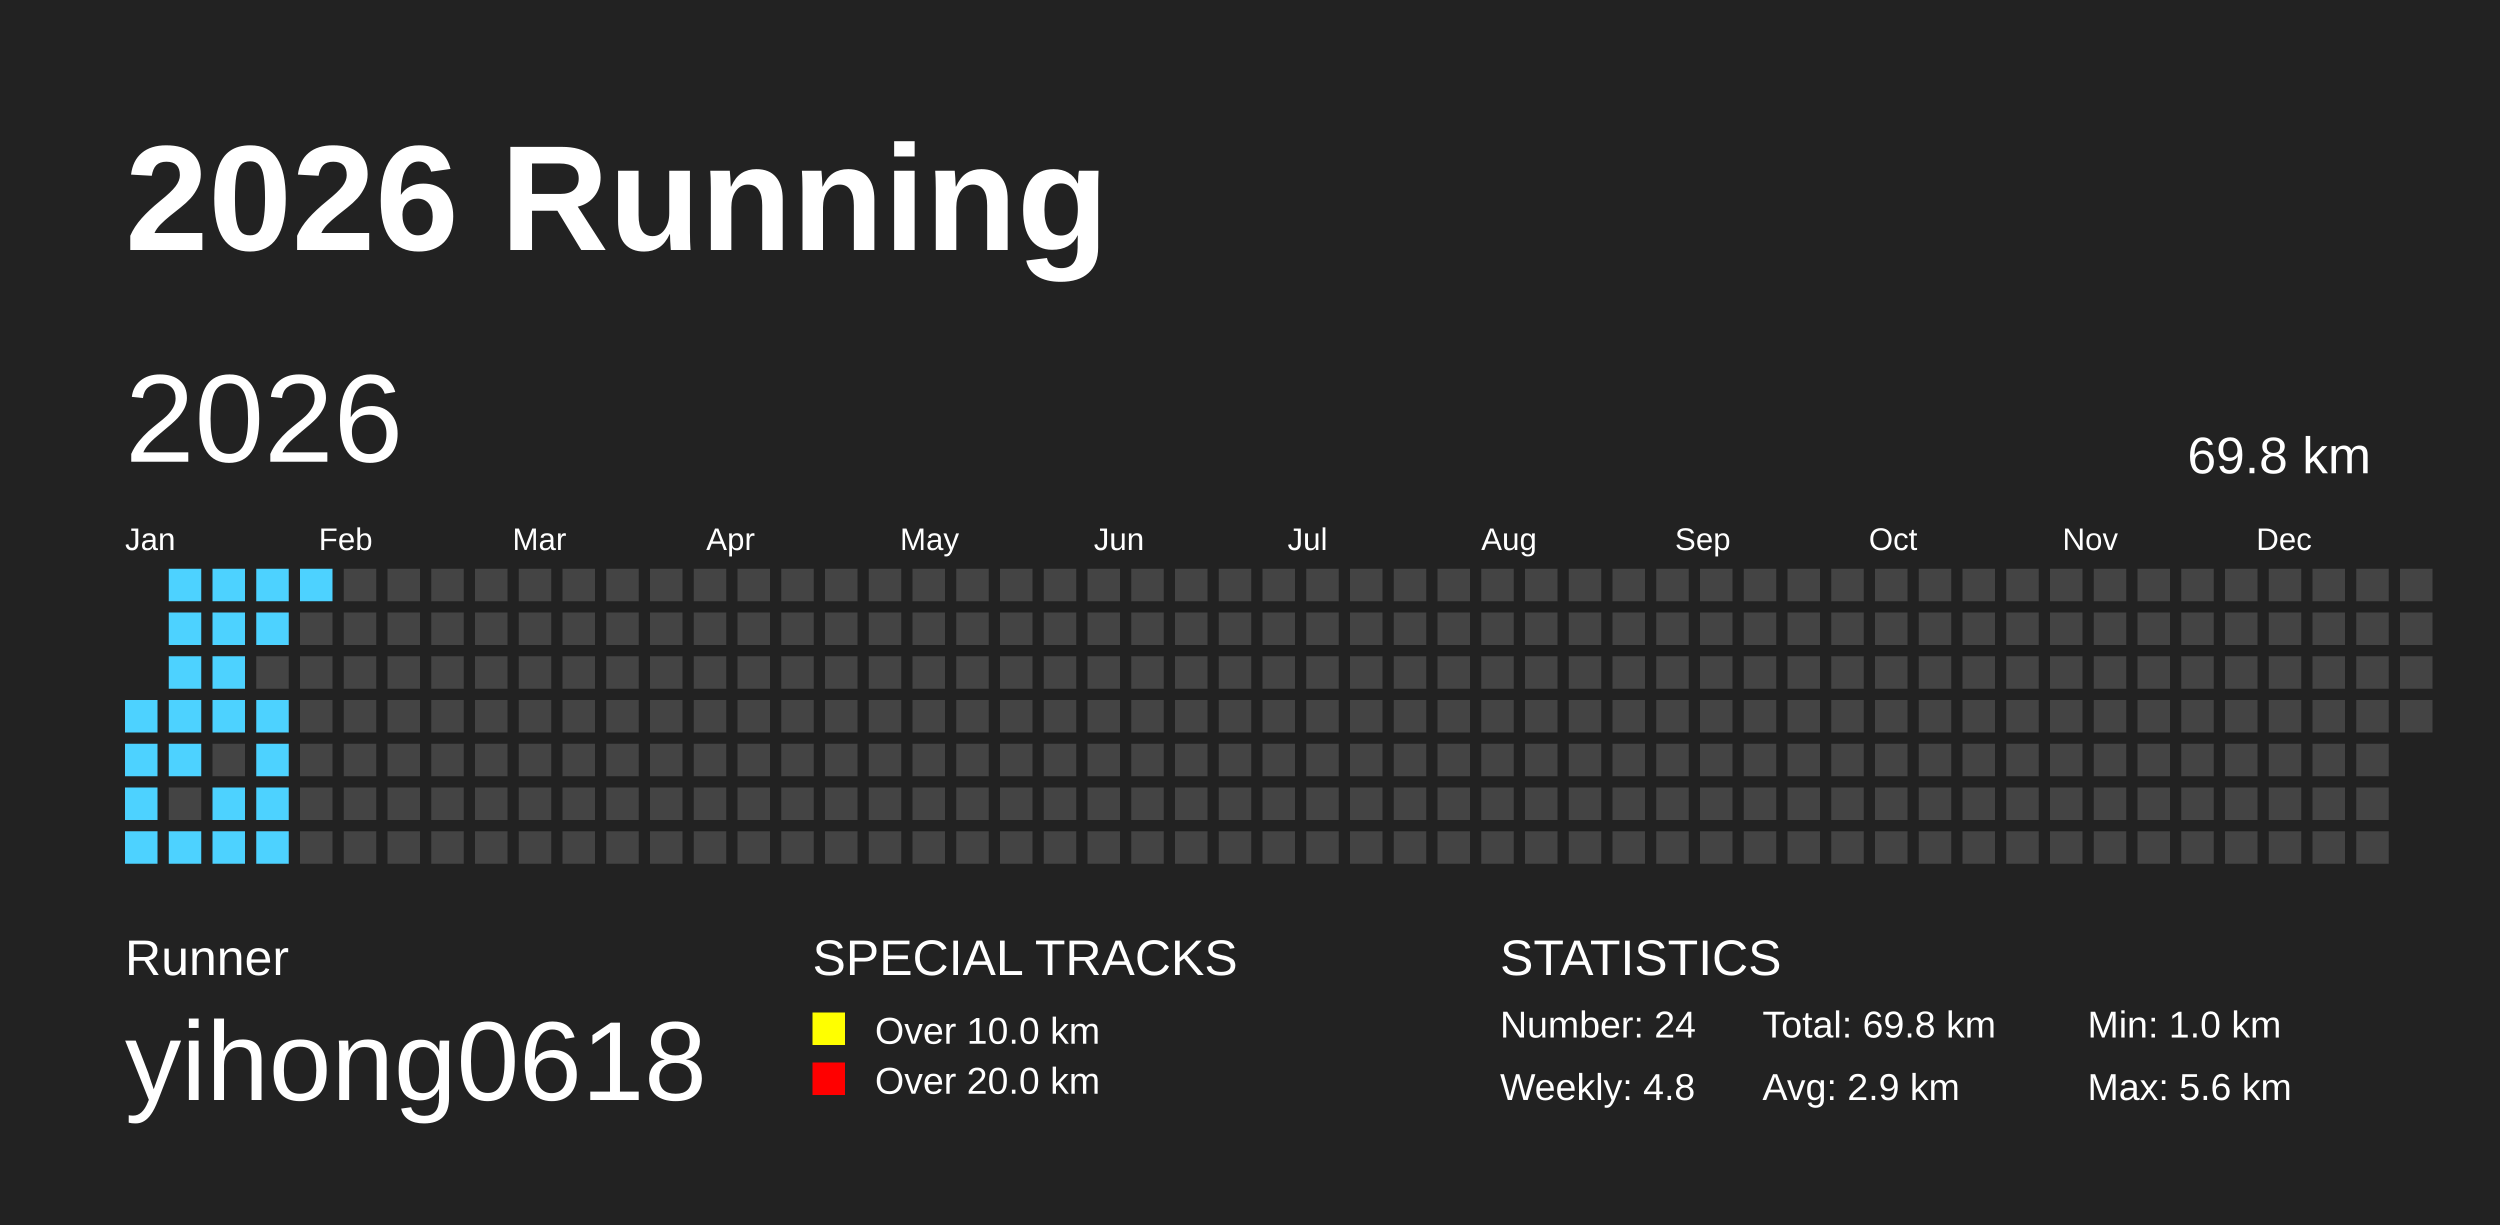
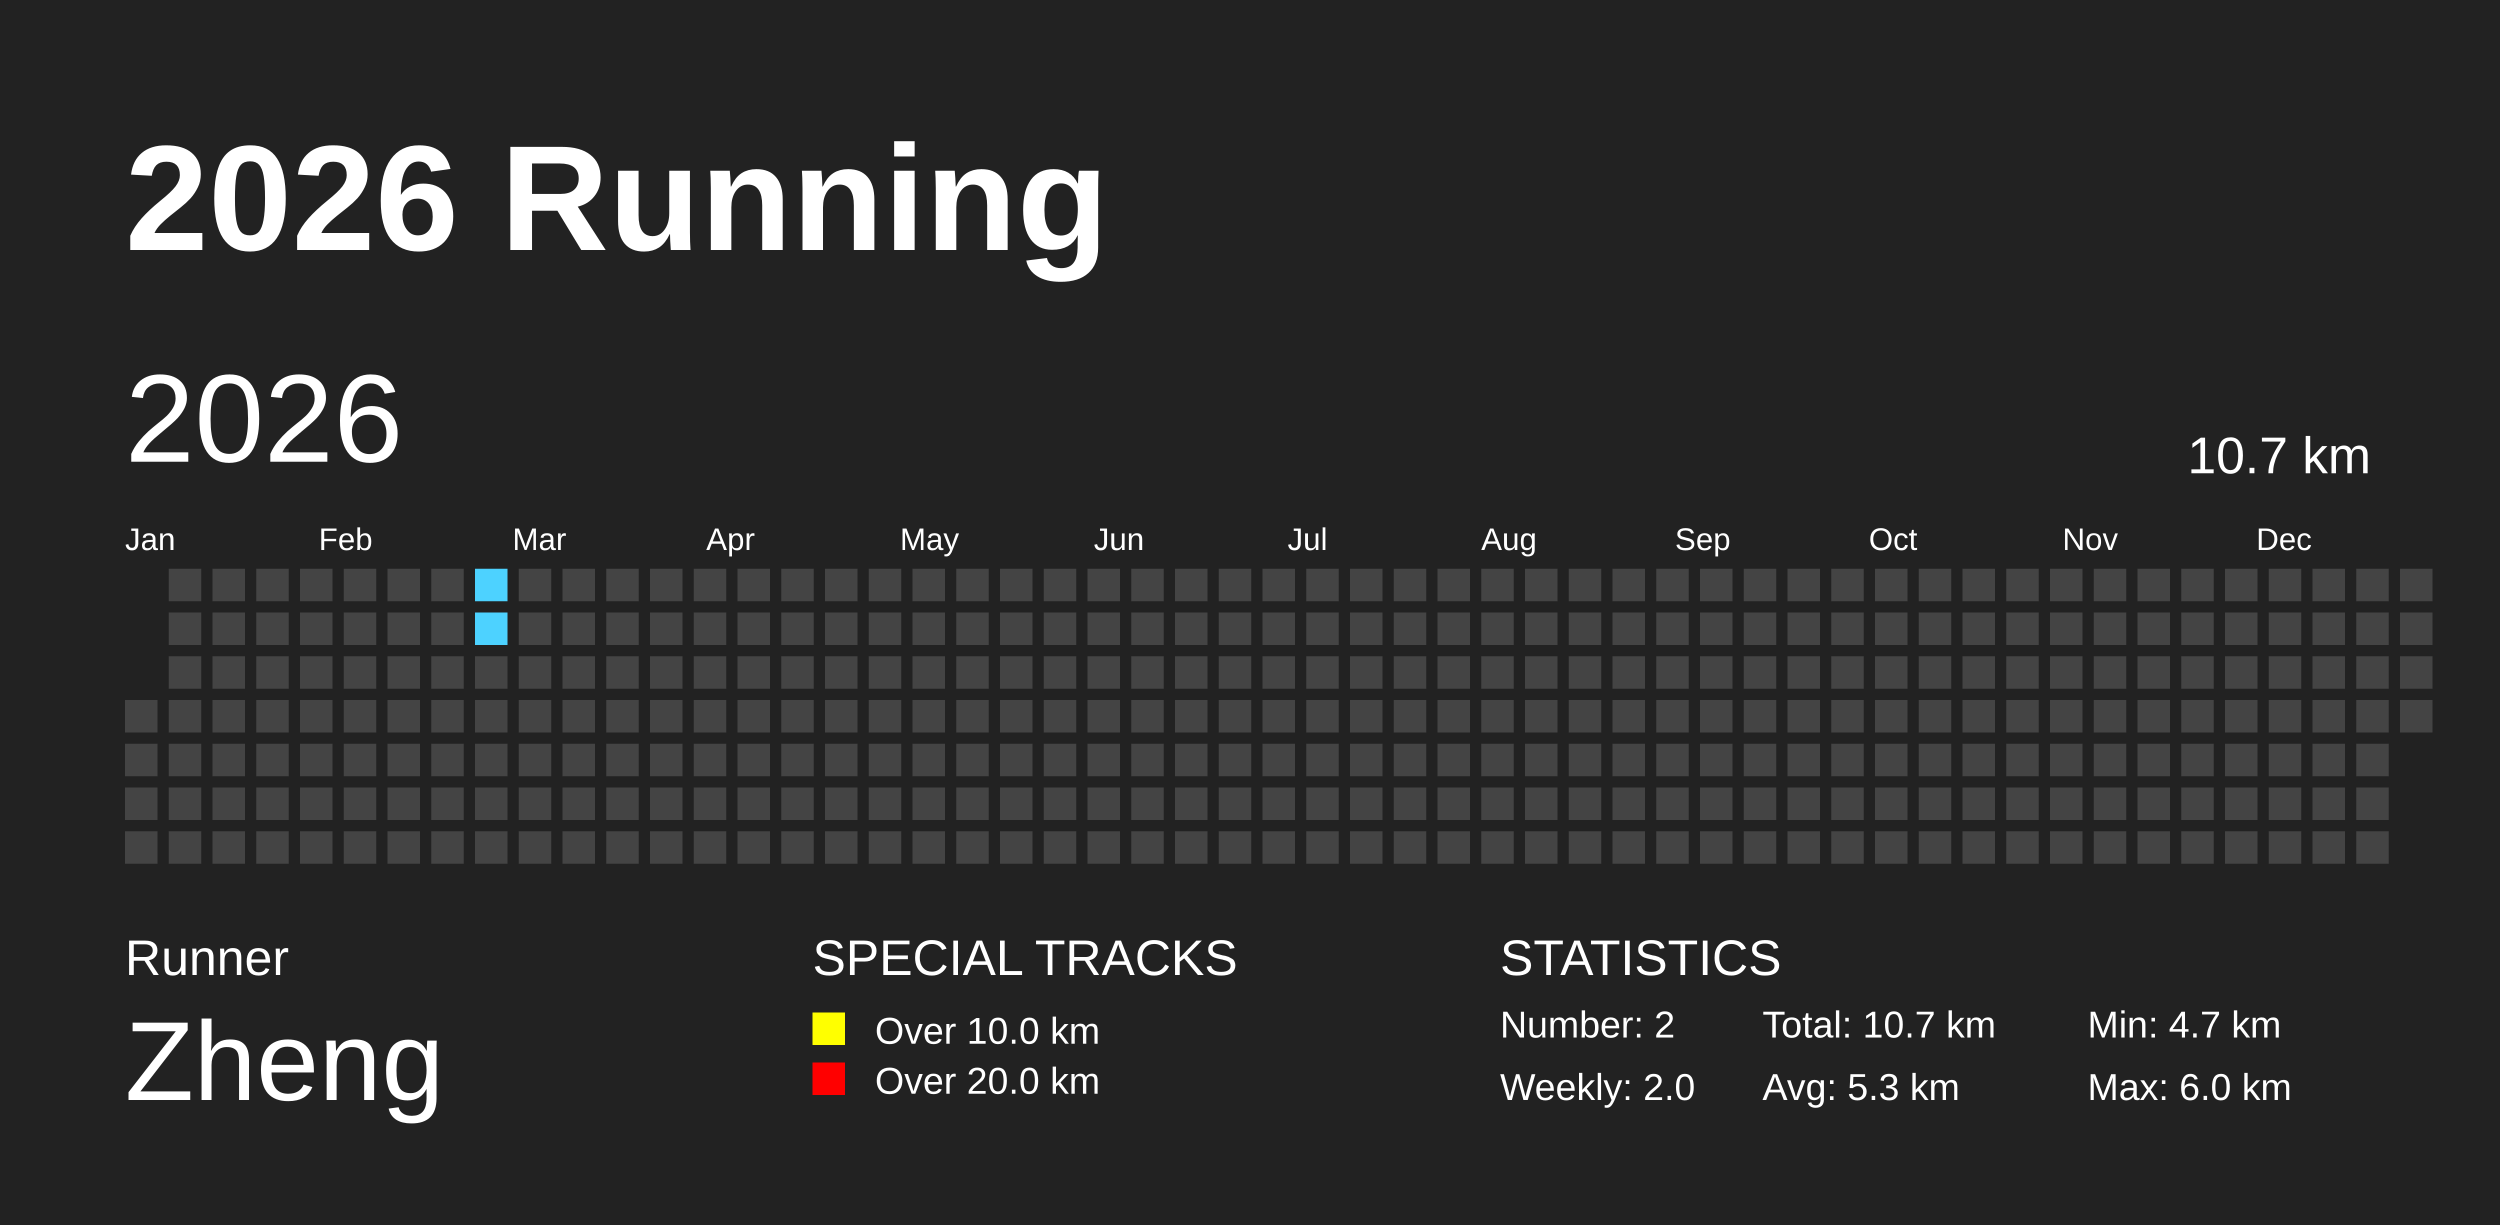
<svg xmlns="http://www.w3.org/2000/svg" baseProfile="full" height="98mm" version="1.1" viewBox="0,0,200,98" width="200mm">
  <defs />
  <rect fill="#222222" height="98" width="200" x="0" y="0" />
  <text fill="#FFFFFF" style="font-size:12px; font-family:Arial; font-weight:bold;" x="10" y="20">2026 Running</text>
  <text fill="#FFFFFF" style="font-size:4px; font-family:Arial" x="10" y="78">Runner</text>
-   <text fill="#FFFFFF" style="font-size:9px; font-family:Arial" x="10" y="88">yihong0618</text>
+   <text fill="#FFFFFF" style="font-size:9px; font-family:Arial" x="10" y="88">Zheng</text>
  <text fill="#FFFFFF" style="font-size:4px; font-family:Arial" x="65" y="78">SPECIAL TRACKS</text>
  <rect fill="yellow" height="2.6" width="2.6" x="65" y="81" />
  <text fill="#FFFFFF" style="font-size:3px; font-family:Arial" x="70" y="83.5">Over 10.0 km</text>
  <rect fill="red" height="2.6" width="2.6" x="65" y="85" />
  <text fill="#FFFFFF" style="font-size:3px; font-family:Arial" x="70" y="87.5">Over 20.0 km</text>
  <text fill="#FFFFFF" style="font-size:4px; font-family:Arial" x="120" y="78">STATISTICS</text>
-   <text fill="#FFFFFF" style="font-size:3px; font-family:Arial" x="120" y="83">Number: 24</text>
-   <text fill="#FFFFFF" style="font-size:3px; font-family:Arial" x="120" y="88">Weekly: 4.8</text>
-   <text fill="#FFFFFF" style="font-size:3px; font-family:Arial" x="141" y="83">Total: 69.8 km</text>
-   <text fill="#FFFFFF" style="font-size:3px; font-family:Arial" x="141" y="88">Avg: 2.9 km</text>
-   <text fill="#FFFFFF" style="font-size:3px; font-family:Arial" x="167" y="83">Min: 1.0 km</text>
-   <text fill="#FFFFFF" style="font-size:3px; font-family:Arial" x="167" y="88">Max: 5.6 km</text>
+   <text fill="#FFFFFF" style="font-size:3px; font-family:Arial" x="120" y="83">Number: 2</text>
+   <text fill="#FFFFFF" style="font-size:3px; font-family:Arial" x="120" y="88">Weekly: 2.0</text>
+   <text fill="#FFFFFF" style="font-size:3px; font-family:Arial" x="141" y="83">Total: 10.7 km</text>
+   <text fill="#FFFFFF" style="font-size:3px; font-family:Arial" x="141" y="88">Avg: 5.3 km</text>
+   <text fill="#FFFFFF" style="font-size:3px; font-family:Arial" x="167" y="83">Min: 4.7 km</text>
+   <text fill="#FFFFFF" style="font-size:3px; font-family:Arial" x="167" y="88">Max: 6.0 km</text>
  <text dominant-baseline="hanging" fill="#FFFFFF" style="font-size:10.0px; font-family:Arial;" x="10" y="30">2026</text>
-   <text dominant-baseline="hanging" fill="#FFFFFF" style="font-size:4.125px; font-family:Arial;" x="175" y="35">69.8 km</text>
+   <text dominant-baseline="hanging" fill="#FFFFFF" style="font-size:4.125px; font-family:Arial;" x="175" y="35">10.7 km</text>
  <text fill="#FFFFFF" style="font-size:2.5px; font-family:Arial" x="10.0" y="44">Jan</text>
  <text fill="#FFFFFF" style="font-size:2.5px; font-family:Arial" x="25.5" y="44">Feb</text>
  <text fill="#FFFFFF" style="font-size:2.5px; font-family:Arial" x="41.0" y="44">Mar</text>
  <text fill="#FFFFFF" style="font-size:2.5px; font-family:Arial" x="56.5" y="44">Apr</text>
  <text fill="#FFFFFF" style="font-size:2.5px; font-family:Arial" x="72.0" y="44">May</text>
  <text fill="#FFFFFF" style="font-size:2.5px; font-family:Arial" x="87.5" y="44">Jun</text>
  <text fill="#FFFFFF" style="font-size:2.5px; font-family:Arial" x="103.0" y="44">Jul</text>
  <text fill="#FFFFFF" style="font-size:2.5px; font-family:Arial" x="118.5" y="44">Aug</text>
  <text fill="#FFFFFF" style="font-size:2.5px; font-family:Arial" x="134.0" y="44">Sep</text>
  <text fill="#FFFFFF" style="font-size:2.5px; font-family:Arial" x="149.5" y="44">Oct</text>
  <text fill="#FFFFFF" style="font-size:2.5px; font-family:Arial" x="165.0" y="44">Nov</text>
  <text fill="#FFFFFF" style="font-size:2.5px; font-family:Arial" x="180.5" y="44">Dec</text>
-   <rect fill="#4DD2FF" height="2.6" width="2.6" x="10.0" y="56.0" />
-   <rect fill="#4DD2FF" height="2.6" width="2.6" x="10.0" y="59.5" />
-   <rect fill="#4DD2FF" height="2.6" width="2.6" x="10.0" y="63.0" />
-   <rect fill="#4DD2FF" height="2.6" width="2.6" x="10.0" y="66.5" />
-   <rect fill="#4DD2FF" height="2.6" width="2.6" x="13.5" y="45.5" />
-   <rect fill="#4DD2FF" height="2.6" width="2.6" x="13.5" y="49.0" />
-   <rect fill="#4DD2FF" height="2.6" width="2.6" x="13.5" y="52.5" />
-   <rect fill="#4DD2FF" height="2.6" width="2.6" x="13.5" y="56.0" />
-   <rect fill="#4DD2FF" height="2.6" width="2.6" x="13.5" y="59.5" />
+   <rect fill="#444444" height="2.6" width="2.6" x="10.0" y="56.0" />
+   <rect fill="#444444" height="2.6" width="2.6" x="10.0" y="59.5" />
+   <rect fill="#444444" height="2.6" width="2.6" x="10.0" y="63.0" />
+   <rect fill="#444444" height="2.6" width="2.6" x="10.0" y="66.5" />
+   <rect fill="#444444" height="2.6" width="2.6" x="13.5" y="45.5" />
+   <rect fill="#444444" height="2.6" width="2.6" x="13.5" y="49.0" />
+   <rect fill="#444444" height="2.6" width="2.6" x="13.5" y="52.5" />
+   <rect fill="#444444" height="2.6" width="2.6" x="13.5" y="56.0" />
+   <rect fill="#444444" height="2.6" width="2.6" x="13.5" y="59.5" />
  <rect fill="#444444" height="2.6" width="2.6" x="13.5" y="63.0" />
-   <rect fill="#4DD2FF" height="2.6" width="2.6" x="13.5" y="66.5" />
-   <rect fill="#4DD2FF" height="2.6" width="2.6" x="17.0" y="45.5" />
-   <rect fill="#4DD2FF" height="2.6" width="2.6" x="17.0" y="49.0" />
-   <rect fill="#4DD2FF" height="2.6" width="2.6" x="17.0" y="52.5" />
-   <rect fill="#4DD2FF" height="2.6" width="2.6" x="17.0" y="56.0" />
+   <rect fill="#444444" height="2.6" width="2.6" x="13.5" y="66.5" />
+   <rect fill="#444444" height="2.6" width="2.6" x="17.0" y="45.5" />
+   <rect fill="#444444" height="2.6" width="2.6" x="17.0" y="49.0" />
+   <rect fill="#444444" height="2.6" width="2.6" x="17.0" y="52.5" />
+   <rect fill="#444444" height="2.6" width="2.6" x="17.0" y="56.0" />
  <rect fill="#444444" height="2.6" width="2.6" x="17.0" y="59.5" />
-   <rect fill="#4DD2FF" height="2.6" width="2.6" x="17.0" y="63.0" />
-   <rect fill="#4DD2FF" height="2.6" width="2.6" x="17.0" y="66.5" />
-   <rect fill="#4DD2FF" height="2.6" width="2.6" x="20.5" y="45.5" />
-   <rect fill="#4DD2FF" height="2.6" width="2.6" x="20.5" y="49.0" />
+   <rect fill="#444444" height="2.6" width="2.6" x="17.0" y="63.0" />
+   <rect fill="#444444" height="2.6" width="2.6" x="17.0" y="66.5" />
+   <rect fill="#444444" height="2.6" width="2.6" x="20.5" y="45.5" />
+   <rect fill="#444444" height="2.6" width="2.6" x="20.5" y="49.0" />
  <rect fill="#444444" height="2.6" width="2.6" x="20.5" y="52.5" />
-   <rect fill="#4DD2FF" height="2.6" width="2.6" x="20.5" y="56.0" />
-   <rect fill="#4DD2FF" height="2.6" width="2.6" x="20.5" y="59.5" />
-   <rect fill="#4DD2FF" height="2.6" width="2.6" x="20.5" y="63.0" />
-   <rect fill="#4DD2FF" height="2.6" width="2.6" x="20.5" y="66.5" />
-   <rect fill="#4DD2FF" height="2.6" width="2.6" x="24.0" y="45.5" />
+   <rect fill="#444444" height="2.6" width="2.6" x="20.5" y="56.0" />
+   <rect fill="#444444" height="2.6" width="2.6" x="20.5" y="59.5" />
+   <rect fill="#444444" height="2.6" width="2.6" x="20.5" y="63.0" />
+   <rect fill="#444444" height="2.6" width="2.6" x="20.5" y="66.5" />
+   <rect fill="#444444" height="2.6" width="2.6" x="24.0" y="45.5" />
  <rect fill="#444444" height="2.6" width="2.6" x="24.0" y="49.0" />
  <rect fill="#444444" height="2.6" width="2.6" x="24.0" y="52.5" />
  <rect fill="#444444" height="2.6" width="2.6" x="24.0" y="56.0" />
  <rect fill="#444444" height="2.6" width="2.6" x="24.0" y="59.5" />
  <rect fill="#444444" height="2.6" width="2.6" x="24.0" y="63.0" />
  <rect fill="#444444" height="2.6" width="2.6" x="24.0" y="66.5" />
  <rect fill="#444444" height="2.6" width="2.6" x="27.5" y="45.5" />
  <rect fill="#444444" height="2.6" width="2.6" x="27.5" y="49.0" />
  <rect fill="#444444" height="2.6" width="2.6" x="27.5" y="52.5" />
  <rect fill="#444444" height="2.6" width="2.6" x="27.5" y="56.0" />
  <rect fill="#444444" height="2.6" width="2.6" x="27.5" y="59.5" />
  <rect fill="#444444" height="2.6" width="2.6" x="27.5" y="63.0" />
  <rect fill="#444444" height="2.6" width="2.6" x="27.5" y="66.5" />
  <rect fill="#444444" height="2.6" width="2.6" x="31.0" y="45.5" />
  <rect fill="#444444" height="2.6" width="2.6" x="31.0" y="49.0" />
  <rect fill="#444444" height="2.6" width="2.6" x="31.0" y="52.5" />
  <rect fill="#444444" height="2.6" width="2.6" x="31.0" y="56.0" />
  <rect fill="#444444" height="2.6" width="2.6" x="31.0" y="59.5" />
  <rect fill="#444444" height="2.6" width="2.6" x="31.0" y="63.0" />
  <rect fill="#444444" height="2.6" width="2.6" x="31.0" y="66.5" />
  <rect fill="#444444" height="2.6" width="2.6" x="34.5" y="45.5" />
  <rect fill="#444444" height="2.6" width="2.6" x="34.5" y="49.0" />
  <rect fill="#444444" height="2.6" width="2.6" x="34.5" y="52.5" />
  <rect fill="#444444" height="2.6" width="2.6" x="34.5" y="56.0" />
  <rect fill="#444444" height="2.6" width="2.6" x="34.5" y="59.5" />
  <rect fill="#444444" height="2.6" width="2.6" x="34.5" y="63.0" />
  <rect fill="#444444" height="2.6" width="2.6" x="34.5" y="66.5" />
-   <rect fill="#444444" height="2.6" width="2.6" x="38.0" y="45.5" />
-   <rect fill="#444444" height="2.6" width="2.6" x="38.0" y="49.0" />
+   <rect fill="#4DD2FF" height="2.6" width="2.6" x="38.0" y="45.5" />
+   <rect fill="#4DD2FF" height="2.6" width="2.6" x="38.0" y="49.0" />
  <rect fill="#444444" height="2.6" width="2.6" x="38.0" y="52.5" />
  <rect fill="#444444" height="2.6" width="2.6" x="38.0" y="56.0" />
  <rect fill="#444444" height="2.6" width="2.6" x="38.0" y="59.5" />
  <rect fill="#444444" height="2.6" width="2.6" x="38.0" y="63.0" />
  <rect fill="#444444" height="2.6" width="2.6" x="38.0" y="66.5" />
  <rect fill="#444444" height="2.6" width="2.6" x="41.5" y="45.5" />
  <rect fill="#444444" height="2.6" width="2.6" x="41.5" y="49.0" />
  <rect fill="#444444" height="2.6" width="2.6" x="41.5" y="52.5" />
  <rect fill="#444444" height="2.6" width="2.6" x="41.5" y="56.0" />
  <rect fill="#444444" height="2.6" width="2.6" x="41.5" y="59.5" />
  <rect fill="#444444" height="2.6" width="2.6" x="41.5" y="63.0" />
  <rect fill="#444444" height="2.6" width="2.6" x="41.5" y="66.5" />
  <rect fill="#444444" height="2.6" width="2.6" x="45.0" y="45.5" />
  <rect fill="#444444" height="2.6" width="2.6" x="45.0" y="49.0" />
  <rect fill="#444444" height="2.6" width="2.6" x="45.0" y="52.5" />
  <rect fill="#444444" height="2.6" width="2.6" x="45.0" y="56.0" />
  <rect fill="#444444" height="2.6" width="2.6" x="45.0" y="59.5" />
  <rect fill="#444444" height="2.6" width="2.6" x="45.0" y="63.0" />
  <rect fill="#444444" height="2.6" width="2.6" x="45.0" y="66.5" />
  <rect fill="#444444" height="2.6" width="2.6" x="48.5" y="45.5" />
  <rect fill="#444444" height="2.6" width="2.6" x="48.5" y="49.0" />
  <rect fill="#444444" height="2.6" width="2.6" x="48.5" y="52.5" />
  <rect fill="#444444" height="2.6" width="2.6" x="48.5" y="56.0" />
  <rect fill="#444444" height="2.6" width="2.6" x="48.5" y="59.5" />
  <rect fill="#444444" height="2.6" width="2.6" x="48.5" y="63.0" />
  <rect fill="#444444" height="2.6" width="2.6" x="48.5" y="66.5" />
  <rect fill="#444444" height="2.6" width="2.6" x="52.0" y="45.5" />
  <rect fill="#444444" height="2.6" width="2.6" x="52.0" y="49.0" />
  <rect fill="#444444" height="2.6" width="2.6" x="52.0" y="52.5" />
  <rect fill="#444444" height="2.6" width="2.6" x="52.0" y="56.0" />
  <rect fill="#444444" height="2.6" width="2.6" x="52.0" y="59.5" />
  <rect fill="#444444" height="2.6" width="2.6" x="52.0" y="63.0" />
  <rect fill="#444444" height="2.6" width="2.6" x="52.0" y="66.5" />
  <rect fill="#444444" height="2.6" width="2.6" x="55.5" y="45.5" />
  <rect fill="#444444" height="2.6" width="2.6" x="55.5" y="49.0" />
  <rect fill="#444444" height="2.6" width="2.6" x="55.5" y="52.5" />
  <rect fill="#444444" height="2.6" width="2.6" x="55.5" y="56.0" />
  <rect fill="#444444" height="2.6" width="2.6" x="55.5" y="59.5" />
  <rect fill="#444444" height="2.6" width="2.6" x="55.5" y="63.0" />
  <rect fill="#444444" height="2.6" width="2.6" x="55.5" y="66.5" />
  <rect fill="#444444" height="2.6" width="2.6" x="59.0" y="45.5" />
  <rect fill="#444444" height="2.6" width="2.6" x="59.0" y="49.0" />
  <rect fill="#444444" height="2.6" width="2.6" x="59.0" y="52.5" />
  <rect fill="#444444" height="2.6" width="2.6" x="59.0" y="56.0" />
  <rect fill="#444444" height="2.6" width="2.6" x="59.0" y="59.5" />
  <rect fill="#444444" height="2.6" width="2.6" x="59.0" y="63.0" />
  <rect fill="#444444" height="2.6" width="2.6" x="59.0" y="66.5" />
  <rect fill="#444444" height="2.6" width="2.6" x="62.5" y="45.5" />
  <rect fill="#444444" height="2.6" width="2.6" x="62.5" y="49.0" />
  <rect fill="#444444" height="2.6" width="2.6" x="62.5" y="52.5" />
  <rect fill="#444444" height="2.6" width="2.6" x="62.5" y="56.0" />
  <rect fill="#444444" height="2.6" width="2.6" x="62.5" y="59.5" />
  <rect fill="#444444" height="2.6" width="2.6" x="62.5" y="63.0" />
  <rect fill="#444444" height="2.6" width="2.6" x="62.5" y="66.5" />
  <rect fill="#444444" height="2.6" width="2.6" x="66.0" y="45.5" />
  <rect fill="#444444" height="2.6" width="2.6" x="66.0" y="49.0" />
  <rect fill="#444444" height="2.6" width="2.6" x="66.0" y="52.5" />
  <rect fill="#444444" height="2.6" width="2.6" x="66.0" y="56.0" />
  <rect fill="#444444" height="2.6" width="2.6" x="66.0" y="59.5" />
  <rect fill="#444444" height="2.6" width="2.6" x="66.0" y="63.0" />
  <rect fill="#444444" height="2.6" width="2.6" x="66.0" y="66.5" />
  <rect fill="#444444" height="2.6" width="2.6" x="69.5" y="45.5" />
  <rect fill="#444444" height="2.6" width="2.6" x="69.5" y="49.0" />
  <rect fill="#444444" height="2.6" width="2.6" x="69.5" y="52.5" />
  <rect fill="#444444" height="2.6" width="2.6" x="69.5" y="56.0" />
  <rect fill="#444444" height="2.6" width="2.6" x="69.5" y="59.5" />
  <rect fill="#444444" height="2.6" width="2.6" x="69.5" y="63.0" />
  <rect fill="#444444" height="2.6" width="2.6" x="69.5" y="66.5" />
  <rect fill="#444444" height="2.6" width="2.6" x="73.0" y="45.5" />
  <rect fill="#444444" height="2.6" width="2.6" x="73.0" y="49.0" />
  <rect fill="#444444" height="2.6" width="2.6" x="73.0" y="52.5" />
  <rect fill="#444444" height="2.6" width="2.6" x="73.0" y="56.0" />
  <rect fill="#444444" height="2.6" width="2.6" x="73.0" y="59.5" />
  <rect fill="#444444" height="2.6" width="2.6" x="73.0" y="63.0" />
  <rect fill="#444444" height="2.6" width="2.6" x="73.0" y="66.5" />
  <rect fill="#444444" height="2.6" width="2.6" x="76.5" y="45.5" />
  <rect fill="#444444" height="2.6" width="2.6" x="76.5" y="49.0" />
  <rect fill="#444444" height="2.6" width="2.6" x="76.5" y="52.5" />
  <rect fill="#444444" height="2.6" width="2.6" x="76.5" y="56.0" />
  <rect fill="#444444" height="2.6" width="2.6" x="76.5" y="59.5" />
  <rect fill="#444444" height="2.6" width="2.6" x="76.5" y="63.0" />
  <rect fill="#444444" height="2.6" width="2.6" x="76.5" y="66.5" />
  <rect fill="#444444" height="2.6" width="2.6" x="80.0" y="45.5" />
  <rect fill="#444444" height="2.6" width="2.6" x="80.0" y="49.0" />
  <rect fill="#444444" height="2.6" width="2.6" x="80.0" y="52.5" />
  <rect fill="#444444" height="2.6" width="2.6" x="80.0" y="56.0" />
  <rect fill="#444444" height="2.6" width="2.6" x="80.0" y="59.5" />
  <rect fill="#444444" height="2.6" width="2.6" x="80.0" y="63.0" />
  <rect fill="#444444" height="2.6" width="2.6" x="80.0" y="66.5" />
  <rect fill="#444444" height="2.6" width="2.6" x="83.5" y="45.5" />
  <rect fill="#444444" height="2.6" width="2.6" x="83.5" y="49.0" />
  <rect fill="#444444" height="2.6" width="2.6" x="83.5" y="52.5" />
  <rect fill="#444444" height="2.6" width="2.6" x="83.5" y="56.0" />
  <rect fill="#444444" height="2.6" width="2.6" x="83.5" y="59.5" />
  <rect fill="#444444" height="2.6" width="2.6" x="83.5" y="63.0" />
  <rect fill="#444444" height="2.6" width="2.6" x="83.5" y="66.5" />
  <rect fill="#444444" height="2.6" width="2.6" x="87.0" y="45.5" />
  <rect fill="#444444" height="2.6" width="2.6" x="87.0" y="49.0" />
  <rect fill="#444444" height="2.6" width="2.6" x="87.0" y="52.5" />
  <rect fill="#444444" height="2.6" width="2.6" x="87.0" y="56.0" />
  <rect fill="#444444" height="2.6" width="2.6" x="87.0" y="59.5" />
  <rect fill="#444444" height="2.6" width="2.6" x="87.0" y="63.0" />
  <rect fill="#444444" height="2.6" width="2.6" x="87.0" y="66.5" />
  <rect fill="#444444" height="2.6" width="2.6" x="90.5" y="45.5" />
  <rect fill="#444444" height="2.6" width="2.6" x="90.5" y="49.0" />
  <rect fill="#444444" height="2.6" width="2.6" x="90.5" y="52.5" />
  <rect fill="#444444" height="2.6" width="2.6" x="90.5" y="56.0" />
  <rect fill="#444444" height="2.6" width="2.6" x="90.5" y="59.5" />
  <rect fill="#444444" height="2.6" width="2.6" x="90.5" y="63.0" />
  <rect fill="#444444" height="2.6" width="2.6" x="90.5" y="66.5" />
  <rect fill="#444444" height="2.6" width="2.6" x="94.0" y="45.5" />
  <rect fill="#444444" height="2.6" width="2.6" x="94.0" y="49.0" />
  <rect fill="#444444" height="2.6" width="2.6" x="94.0" y="52.5" />
  <rect fill="#444444" height="2.6" width="2.6" x="94.0" y="56.0" />
  <rect fill="#444444" height="2.6" width="2.6" x="94.0" y="59.5" />
  <rect fill="#444444" height="2.6" width="2.6" x="94.0" y="63.0" />
  <rect fill="#444444" height="2.6" width="2.6" x="94.0" y="66.5" />
  <rect fill="#444444" height="2.6" width="2.6" x="97.5" y="45.5" />
  <rect fill="#444444" height="2.6" width="2.6" x="97.5" y="49.0" />
  <rect fill="#444444" height="2.6" width="2.6" x="97.5" y="52.5" />
  <rect fill="#444444" height="2.6" width="2.6" x="97.5" y="56.0" />
  <rect fill="#444444" height="2.6" width="2.6" x="97.5" y="59.5" />
  <rect fill="#444444" height="2.6" width="2.6" x="97.5" y="63.0" />
  <rect fill="#444444" height="2.6" width="2.6" x="97.5" y="66.5" />
  <rect fill="#444444" height="2.6" width="2.6" x="101.0" y="45.5" />
  <rect fill="#444444" height="2.6" width="2.6" x="101.0" y="49.0" />
  <rect fill="#444444" height="2.6" width="2.6" x="101.0" y="52.5" />
  <rect fill="#444444" height="2.6" width="2.6" x="101.0" y="56.0" />
  <rect fill="#444444" height="2.6" width="2.6" x="101.0" y="59.5" />
  <rect fill="#444444" height="2.6" width="2.6" x="101.0" y="63.0" />
  <rect fill="#444444" height="2.6" width="2.6" x="101.0" y="66.5" />
  <rect fill="#444444" height="2.6" width="2.6" x="104.5" y="45.5" />
  <rect fill="#444444" height="2.6" width="2.6" x="104.5" y="49.0" />
  <rect fill="#444444" height="2.6" width="2.6" x="104.5" y="52.5" />
  <rect fill="#444444" height="2.6" width="2.6" x="104.5" y="56.0" />
  <rect fill="#444444" height="2.6" width="2.6" x="104.5" y="59.5" />
  <rect fill="#444444" height="2.6" width="2.6" x="104.5" y="63.0" />
  <rect fill="#444444" height="2.6" width="2.6" x="104.5" y="66.5" />
  <rect fill="#444444" height="2.6" width="2.6" x="108.0" y="45.5" />
  <rect fill="#444444" height="2.6" width="2.6" x="108.0" y="49.0" />
  <rect fill="#444444" height="2.6" width="2.6" x="108.0" y="52.5" />
  <rect fill="#444444" height="2.6" width="2.6" x="108.0" y="56.0" />
  <rect fill="#444444" height="2.6" width="2.6" x="108.0" y="59.5" />
  <rect fill="#444444" height="2.6" width="2.6" x="108.0" y="63.0" />
  <rect fill="#444444" height="2.6" width="2.6" x="108.0" y="66.5" />
  <rect fill="#444444" height="2.6" width="2.6" x="111.5" y="45.5" />
  <rect fill="#444444" height="2.6" width="2.6" x="111.5" y="49.0" />
  <rect fill="#444444" height="2.6" width="2.6" x="111.5" y="52.5" />
  <rect fill="#444444" height="2.6" width="2.6" x="111.5" y="56.0" />
  <rect fill="#444444" height="2.6" width="2.6" x="111.5" y="59.5" />
  <rect fill="#444444" height="2.6" width="2.6" x="111.5" y="63.0" />
  <rect fill="#444444" height="2.6" width="2.6" x="111.5" y="66.5" />
  <rect fill="#444444" height="2.6" width="2.6" x="115.0" y="45.5" />
  <rect fill="#444444" height="2.6" width="2.6" x="115.0" y="49.0" />
  <rect fill="#444444" height="2.6" width="2.6" x="115.0" y="52.5" />
  <rect fill="#444444" height="2.6" width="2.6" x="115.0" y="56.0" />
  <rect fill="#444444" height="2.6" width="2.6" x="115.0" y="59.5" />
  <rect fill="#444444" height="2.6" width="2.6" x="115.0" y="63.0" />
  <rect fill="#444444" height="2.6" width="2.6" x="115.0" y="66.5" />
  <rect fill="#444444" height="2.6" width="2.6" x="118.5" y="45.5" />
  <rect fill="#444444" height="2.6" width="2.6" x="118.5" y="49.0" />
  <rect fill="#444444" height="2.6" width="2.6" x="118.5" y="52.5" />
  <rect fill="#444444" height="2.6" width="2.6" x="118.5" y="56.0" />
  <rect fill="#444444" height="2.6" width="2.6" x="118.5" y="59.5" />
  <rect fill="#444444" height="2.6" width="2.6" x="118.5" y="63.0" />
  <rect fill="#444444" height="2.6" width="2.6" x="118.5" y="66.5" />
  <rect fill="#444444" height="2.6" width="2.6" x="122.0" y="45.5" />
  <rect fill="#444444" height="2.6" width="2.6" x="122.0" y="49.0" />
  <rect fill="#444444" height="2.6" width="2.6" x="122.0" y="52.5" />
  <rect fill="#444444" height="2.6" width="2.6" x="122.0" y="56.0" />
  <rect fill="#444444" height="2.6" width="2.6" x="122.0" y="59.5" />
  <rect fill="#444444" height="2.6" width="2.6" x="122.0" y="63.0" />
  <rect fill="#444444" height="2.6" width="2.6" x="122.0" y="66.5" />
  <rect fill="#444444" height="2.6" width="2.6" x="125.5" y="45.5" />
  <rect fill="#444444" height="2.6" width="2.6" x="125.5" y="49.0" />
  <rect fill="#444444" height="2.6" width="2.6" x="125.5" y="52.5" />
  <rect fill="#444444" height="2.6" width="2.6" x="125.5" y="56.0" />
  <rect fill="#444444" height="2.6" width="2.6" x="125.5" y="59.5" />
  <rect fill="#444444" height="2.6" width="2.6" x="125.5" y="63.0" />
  <rect fill="#444444" height="2.6" width="2.6" x="125.5" y="66.5" />
  <rect fill="#444444" height="2.6" width="2.6" x="129.0" y="45.5" />
  <rect fill="#444444" height="2.6" width="2.6" x="129.0" y="49.0" />
  <rect fill="#444444" height="2.6" width="2.6" x="129.0" y="52.5" />
  <rect fill="#444444" height="2.6" width="2.6" x="129.0" y="56.0" />
  <rect fill="#444444" height="2.6" width="2.6" x="129.0" y="59.5" />
  <rect fill="#444444" height="2.6" width="2.6" x="129.0" y="63.0" />
  <rect fill="#444444" height="2.6" width="2.6" x="129.0" y="66.5" />
  <rect fill="#444444" height="2.6" width="2.6" x="132.5" y="45.5" />
  <rect fill="#444444" height="2.6" width="2.6" x="132.5" y="49.0" />
  <rect fill="#444444" height="2.6" width="2.6" x="132.5" y="52.5" />
  <rect fill="#444444" height="2.6" width="2.6" x="132.5" y="56.0" />
  <rect fill="#444444" height="2.6" width="2.6" x="132.5" y="59.5" />
  <rect fill="#444444" height="2.6" width="2.6" x="132.5" y="63.0" />
  <rect fill="#444444" height="2.6" width="2.6" x="132.5" y="66.5" />
  <rect fill="#444444" height="2.6" width="2.6" x="136.0" y="45.5" />
  <rect fill="#444444" height="2.6" width="2.6" x="136.0" y="49.0" />
  <rect fill="#444444" height="2.6" width="2.6" x="136.0" y="52.5" />
  <rect fill="#444444" height="2.6" width="2.6" x="136.0" y="56.0" />
  <rect fill="#444444" height="2.6" width="2.6" x="136.0" y="59.5" />
  <rect fill="#444444" height="2.6" width="2.6" x="136.0" y="63.0" />
  <rect fill="#444444" height="2.6" width="2.6" x="136.0" y="66.5" />
  <rect fill="#444444" height="2.6" width="2.6" x="139.5" y="45.5" />
  <rect fill="#444444" height="2.6" width="2.6" x="139.5" y="49.0" />
  <rect fill="#444444" height="2.6" width="2.6" x="139.5" y="52.5" />
  <rect fill="#444444" height="2.6" width="2.6" x="139.5" y="56.0" />
  <rect fill="#444444" height="2.6" width="2.6" x="139.5" y="59.5" />
  <rect fill="#444444" height="2.6" width="2.6" x="139.5" y="63.0" />
  <rect fill="#444444" height="2.6" width="2.6" x="139.5" y="66.5" />
  <rect fill="#444444" height="2.6" width="2.6" x="143.0" y="45.5" />
  <rect fill="#444444" height="2.6" width="2.6" x="143.0" y="49.0" />
  <rect fill="#444444" height="2.6" width="2.6" x="143.0" y="52.5" />
  <rect fill="#444444" height="2.6" width="2.6" x="143.0" y="56.0" />
  <rect fill="#444444" height="2.6" width="2.6" x="143.0" y="59.5" />
  <rect fill="#444444" height="2.6" width="2.6" x="143.0" y="63.0" />
  <rect fill="#444444" height="2.6" width="2.6" x="143.0" y="66.5" />
  <rect fill="#444444" height="2.6" width="2.6" x="146.5" y="45.5" />
  <rect fill="#444444" height="2.6" width="2.6" x="146.5" y="49.0" />
  <rect fill="#444444" height="2.6" width="2.6" x="146.5" y="52.5" />
  <rect fill="#444444" height="2.6" width="2.6" x="146.5" y="56.0" />
  <rect fill="#444444" height="2.6" width="2.6" x="146.5" y="59.5" />
  <rect fill="#444444" height="2.6" width="2.6" x="146.5" y="63.0" />
  <rect fill="#444444" height="2.6" width="2.6" x="146.5" y="66.5" />
  <rect fill="#444444" height="2.6" width="2.6" x="150.0" y="45.5" />
  <rect fill="#444444" height="2.6" width="2.6" x="150.0" y="49.0" />
  <rect fill="#444444" height="2.6" width="2.6" x="150.0" y="52.5" />
  <rect fill="#444444" height="2.6" width="2.6" x="150.0" y="56.0" />
  <rect fill="#444444" height="2.6" width="2.6" x="150.0" y="59.5" />
  <rect fill="#444444" height="2.6" width="2.6" x="150.0" y="63.0" />
  <rect fill="#444444" height="2.6" width="2.6" x="150.0" y="66.5" />
  <rect fill="#444444" height="2.6" width="2.6" x="153.5" y="45.5" />
  <rect fill="#444444" height="2.6" width="2.6" x="153.5" y="49.0" />
  <rect fill="#444444" height="2.6" width="2.6" x="153.5" y="52.5" />
  <rect fill="#444444" height="2.6" width="2.6" x="153.5" y="56.0" />
  <rect fill="#444444" height="2.6" width="2.6" x="153.5" y="59.5" />
  <rect fill="#444444" height="2.6" width="2.6" x="153.5" y="63.0" />
  <rect fill="#444444" height="2.6" width="2.6" x="153.5" y="66.5" />
  <rect fill="#444444" height="2.6" width="2.6" x="157.0" y="45.5" />
  <rect fill="#444444" height="2.6" width="2.6" x="157.0" y="49.0" />
  <rect fill="#444444" height="2.6" width="2.6" x="157.0" y="52.5" />
  <rect fill="#444444" height="2.6" width="2.6" x="157.0" y="56.0" />
  <rect fill="#444444" height="2.6" width="2.6" x="157.0" y="59.5" />
  <rect fill="#444444" height="2.6" width="2.6" x="157.0" y="63.0" />
  <rect fill="#444444" height="2.6" width="2.6" x="157.0" y="66.5" />
  <rect fill="#444444" height="2.6" width="2.6" x="160.5" y="45.5" />
  <rect fill="#444444" height="2.6" width="2.6" x="160.5" y="49.0" />
  <rect fill="#444444" height="2.6" width="2.6" x="160.5" y="52.5" />
  <rect fill="#444444" height="2.6" width="2.6" x="160.5" y="56.0" />
  <rect fill="#444444" height="2.6" width="2.6" x="160.5" y="59.5" />
  <rect fill="#444444" height="2.6" width="2.6" x="160.5" y="63.0" />
  <rect fill="#444444" height="2.6" width="2.6" x="160.5" y="66.5" />
  <rect fill="#444444" height="2.6" width="2.6" x="164.0" y="45.5" />
  <rect fill="#444444" height="2.6" width="2.6" x="164.0" y="49.0" />
  <rect fill="#444444" height="2.6" width="2.6" x="164.0" y="52.5" />
  <rect fill="#444444" height="2.6" width="2.6" x="164.0" y="56.0" />
  <rect fill="#444444" height="2.6" width="2.6" x="164.0" y="59.5" />
  <rect fill="#444444" height="2.6" width="2.6" x="164.0" y="63.0" />
  <rect fill="#444444" height="2.6" width="2.6" x="164.0" y="66.5" />
  <rect fill="#444444" height="2.6" width="2.6" x="167.5" y="45.5" />
  <rect fill="#444444" height="2.6" width="2.6" x="167.5" y="49.0" />
  <rect fill="#444444" height="2.6" width="2.6" x="167.5" y="52.5" />
  <rect fill="#444444" height="2.6" width="2.6" x="167.5" y="56.0" />
  <rect fill="#444444" height="2.6" width="2.6" x="167.5" y="59.5" />
  <rect fill="#444444" height="2.6" width="2.6" x="167.5" y="63.0" />
  <rect fill="#444444" height="2.6" width="2.6" x="167.5" y="66.5" />
  <rect fill="#444444" height="2.6" width="2.6" x="171.0" y="45.5" />
  <rect fill="#444444" height="2.6" width="2.6" x="171.0" y="49.0" />
  <rect fill="#444444" height="2.6" width="2.6" x="171.0" y="52.5" />
  <rect fill="#444444" height="2.6" width="2.6" x="171.0" y="56.0" />
  <rect fill="#444444" height="2.6" width="2.6" x="171.0" y="59.5" />
  <rect fill="#444444" height="2.6" width="2.6" x="171.0" y="63.0" />
  <rect fill="#444444" height="2.6" width="2.6" x="171.0" y="66.5" />
  <rect fill="#444444" height="2.6" width="2.6" x="174.5" y="45.5" />
  <rect fill="#444444" height="2.6" width="2.6" x="174.5" y="49.0" />
  <rect fill="#444444" height="2.6" width="2.6" x="174.5" y="52.5" />
  <rect fill="#444444" height="2.6" width="2.6" x="174.5" y="56.0" />
  <rect fill="#444444" height="2.6" width="2.6" x="174.5" y="59.5" />
  <rect fill="#444444" height="2.6" width="2.6" x="174.5" y="63.0" />
  <rect fill="#444444" height="2.6" width="2.6" x="174.5" y="66.5" />
  <rect fill="#444444" height="2.6" width="2.6" x="178.0" y="45.5" />
  <rect fill="#444444" height="2.6" width="2.6" x="178.0" y="49.0" />
  <rect fill="#444444" height="2.6" width="2.6" x="178.0" y="52.5" />
  <rect fill="#444444" height="2.6" width="2.6" x="178.0" y="56.0" />
  <rect fill="#444444" height="2.6" width="2.6" x="178.0" y="59.5" />
  <rect fill="#444444" height="2.6" width="2.6" x="178.0" y="63.0" />
  <rect fill="#444444" height="2.6" width="2.6" x="178.0" y="66.5" />
  <rect fill="#444444" height="2.6" width="2.6" x="181.5" y="45.5" />
  <rect fill="#444444" height="2.6" width="2.6" x="181.5" y="49.0" />
  <rect fill="#444444" height="2.6" width="2.6" x="181.5" y="52.5" />
  <rect fill="#444444" height="2.6" width="2.6" x="181.5" y="56.0" />
  <rect fill="#444444" height="2.6" width="2.6" x="181.5" y="59.5" />
  <rect fill="#444444" height="2.6" width="2.6" x="181.5" y="63.0" />
  <rect fill="#444444" height="2.6" width="2.6" x="181.5" y="66.5" />
  <rect fill="#444444" height="2.6" width="2.6" x="185.0" y="45.5" />
  <rect fill="#444444" height="2.6" width="2.6" x="185.0" y="49.0" />
  <rect fill="#444444" height="2.6" width="2.6" x="185.0" y="52.5" />
  <rect fill="#444444" height="2.6" width="2.6" x="185.0" y="56.0" />
  <rect fill="#444444" height="2.6" width="2.6" x="185.0" y="59.5" />
  <rect fill="#444444" height="2.6" width="2.6" x="185.0" y="63.0" />
  <rect fill="#444444" height="2.6" width="2.6" x="185.0" y="66.5" />
  <rect fill="#444444" height="2.6" width="2.6" x="188.5" y="45.5" />
  <rect fill="#444444" height="2.6" width="2.6" x="188.5" y="49.0" />
  <rect fill="#444444" height="2.6" width="2.6" x="188.5" y="52.5" />
  <rect fill="#444444" height="2.6" width="2.6" x="188.5" y="56.0" />
  <rect fill="#444444" height="2.6" width="2.6" x="188.5" y="59.5" />
  <rect fill="#444444" height="2.6" width="2.6" x="188.5" y="63.0" />
  <rect fill="#444444" height="2.6" width="2.6" x="188.5" y="66.5" />
  <rect fill="#444444" height="2.6" width="2.6" x="192.0" y="45.5" />
  <rect fill="#444444" height="2.6" width="2.6" x="192.0" y="49.0" />
  <rect fill="#444444" height="2.6" width="2.6" x="192.0" y="52.5" />
  <rect fill="#444444" height="2.6" width="2.6" x="192.0" y="56.0" />
</svg>
